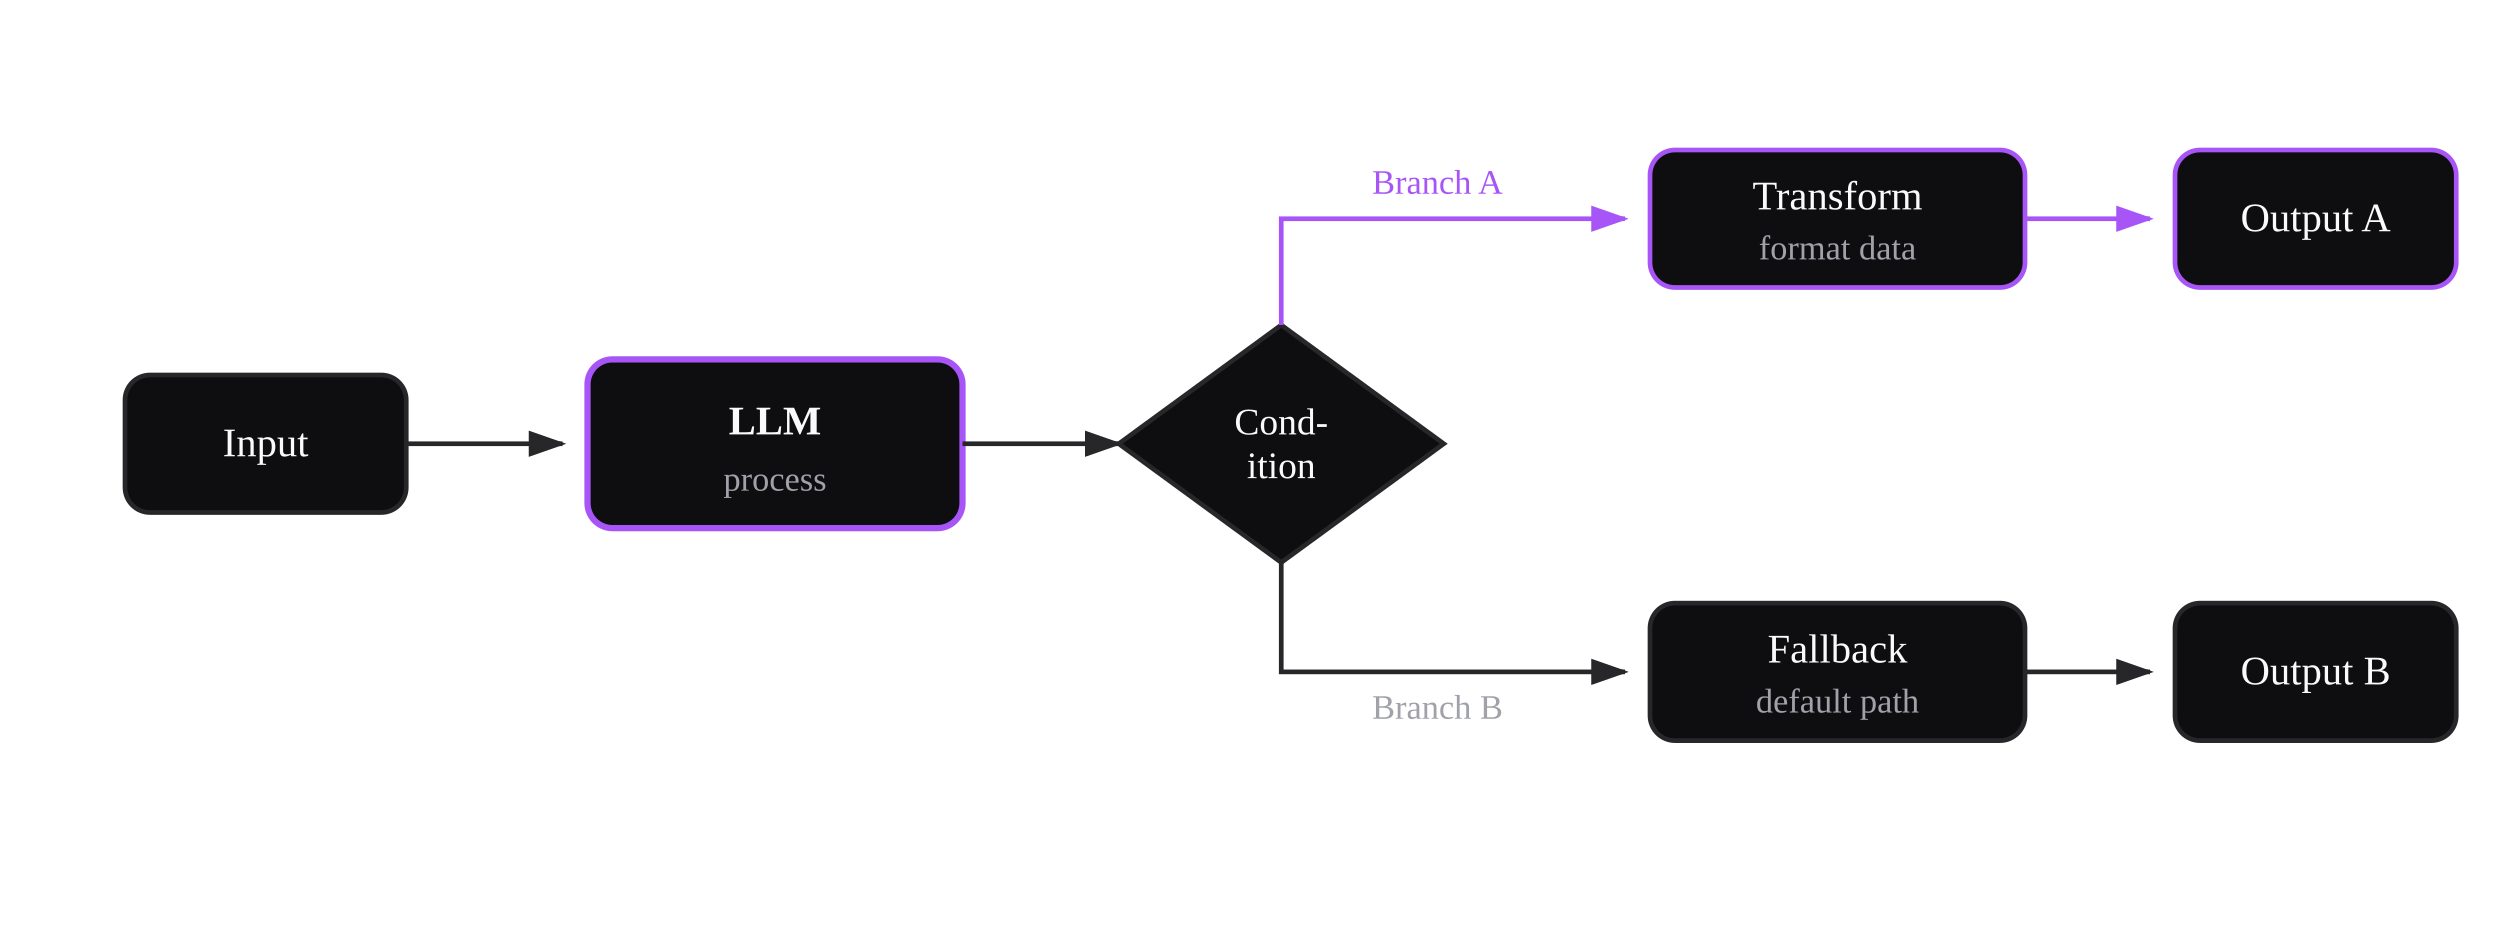
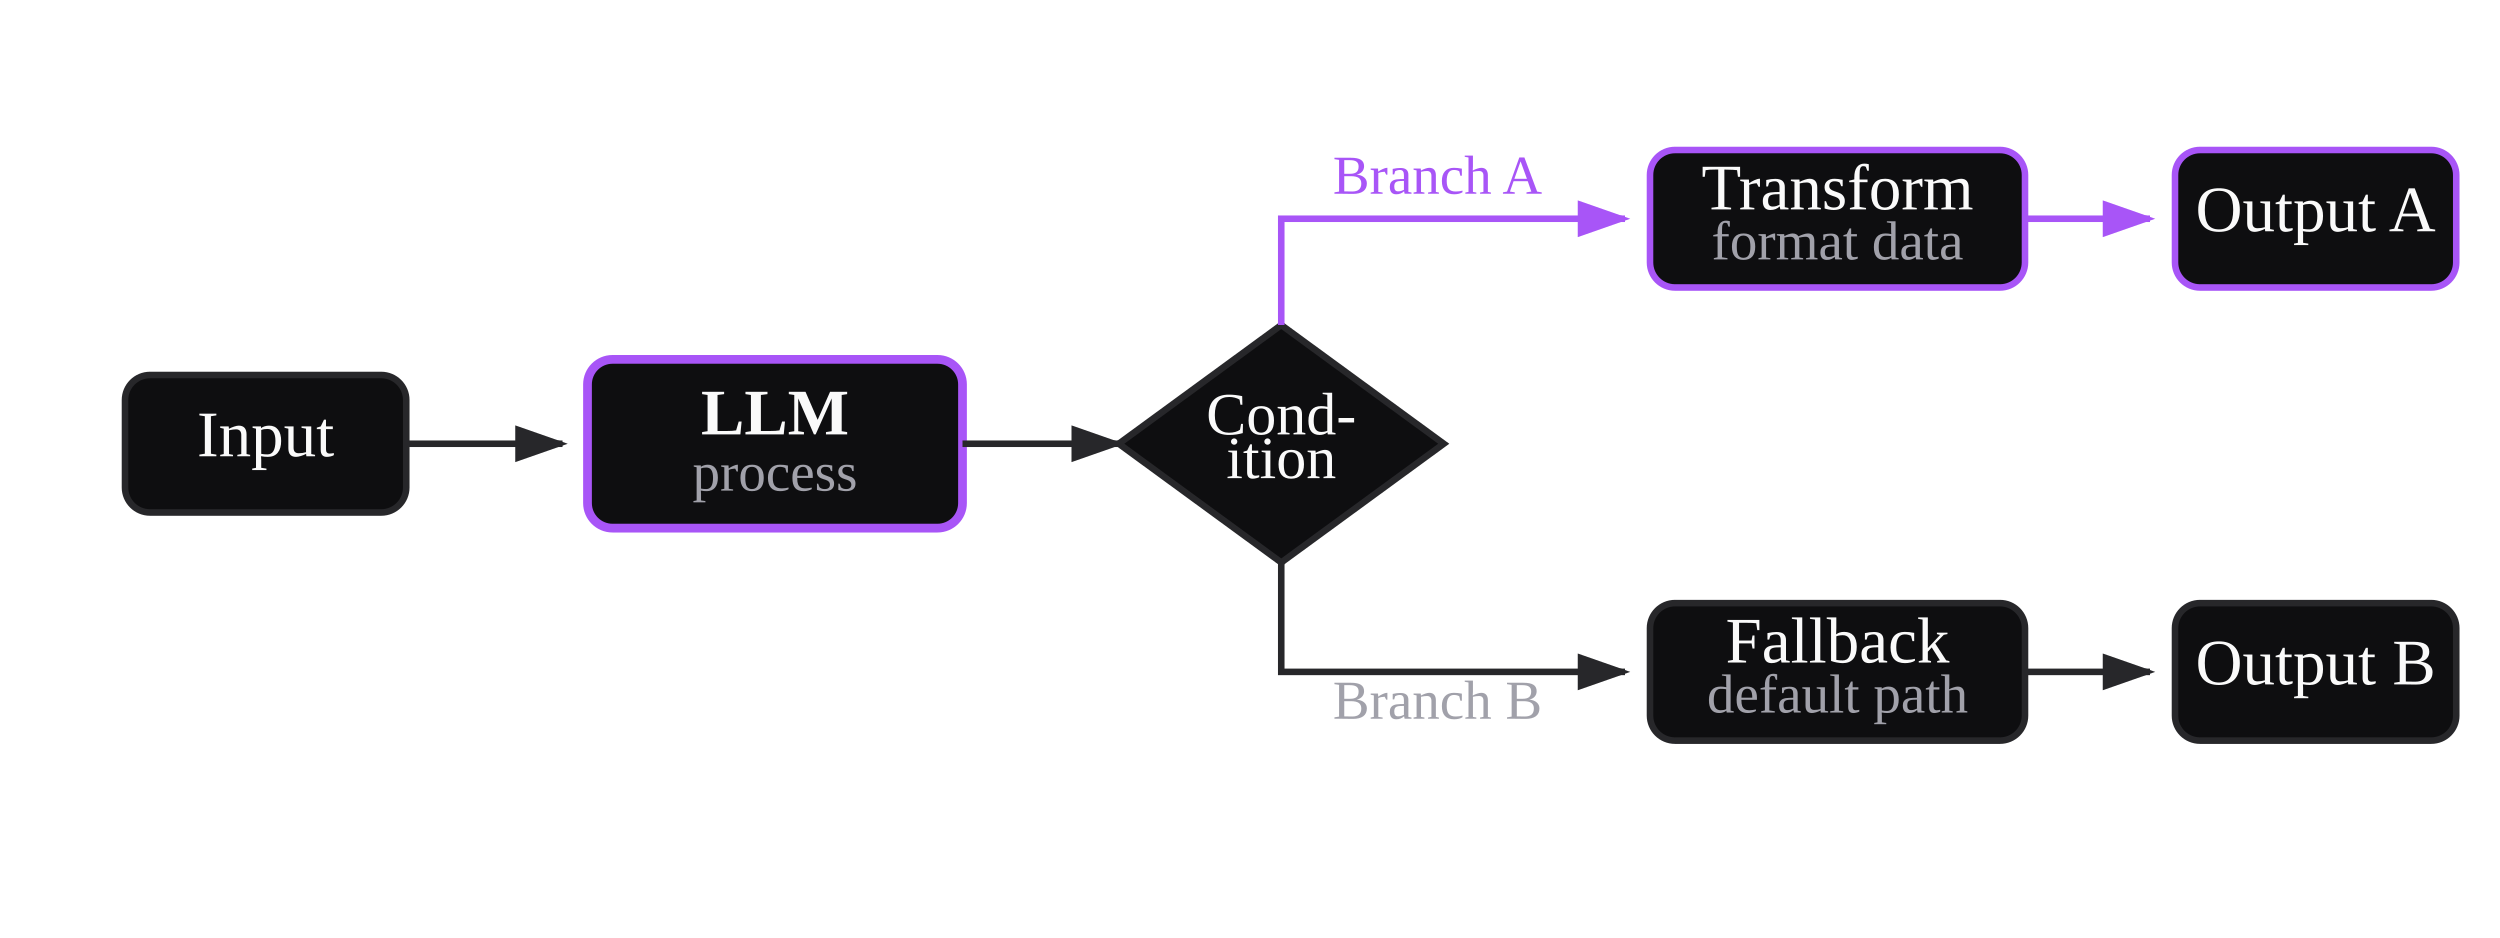
- <svg xmlns="http://www.w3.org/2000/svg" id="workflow-execution" viewBox="0 0 800 300" width="100%" height="100%">
+ <svg xmlns="http://www.w3.org/2000/svg" id="workflow-execution" viewBox="0 0 800 300" width="800" height="300">
  <defs>
    <marker id="arrow-wf" viewBox="0 0 10 7" refX="9" refY="3.5" markerWidth="8" markerHeight="6" orient="auto-start-reverse">
      <polygon points="0 0, 10 3.5, 0 7" fill="#27272A" />
    </marker>
    <marker id="arrow-brand-wf" viewBox="0 0 10 7" refX="9" refY="3.5" markerWidth="8" markerHeight="6" orient="auto-start-reverse">
      <polygon points="0 0, 10 3.5, 0 7" fill="#A855F7" />
    </marker>
  </defs>
-   <rect x="40" y="120" width="90" height="44" rx="8" fill="#0E0E10" stroke="#27272A" stroke-width="1.5" />
-   <text x="85" y="146" text-anchor="middle" fill="#FAFAFA" font-size="13" font-weight="500">Input</text>
-   <line x1="130" y1="142" x2="180" y2="142" stroke="#27272A" stroke-width="1.5" marker-end="url(#arrow-wf)" />
-   <rect x="188" y="115" width="120" height="54" rx="8" fill="#0E0E10" stroke="#A855F7" stroke-width="2" />
-   <text x="248" y="139" text-anchor="middle" fill="#FAFAFA" font-size="13" font-weight="600">LLM</text>
-   <text x="248" y="157" text-anchor="middle" fill="#A1A1AA" font-size="11">process</text>
-   <line x1="308" y1="142" x2="358" y2="142" stroke="#27272A" stroke-width="1.5" marker-end="url(#arrow-wf)" />
-   <polygon points="410,104 462,142 410,180 358,142" fill="#0E0E10" stroke="#27272A" stroke-width="1.5" />
-   <text x="410" y="139" text-anchor="middle" fill="#FAFAFA" font-size="12" font-weight="500">Cond-</text>
-   <text x="410" y="153" text-anchor="middle" fill="#FAFAFA" font-size="12" font-weight="500">ition</text>
-   <polyline points="410,104 410,70 520,70" fill="none" stroke="#A855F7" stroke-width="1.5" marker-end="url(#arrow-brand-wf)" />
-   <text x="460" y="62" text-anchor="middle" fill="#A855F7" font-size="11" font-weight="500">Branch A</text>
-   <rect x="528" y="48" width="120" height="44" rx="8" fill="#0E0E10" stroke="#A855F7" stroke-width="1.5" />
-   <text x="588" y="67" text-anchor="middle" fill="#FAFAFA" font-size="13" font-weight="500">Transform</text>
-   <text x="588" y="83" text-anchor="middle" fill="#A1A1AA" font-size="11">format data</text>
-   <line x1="648" y1="70" x2="688" y2="70" stroke="#A855F7" stroke-width="1.5" marker-end="url(#arrow-brand-wf)" />
-   <rect x="696" y="48" width="90" height="44" rx="8" fill="#0E0E10" stroke="#A855F7" stroke-width="1.5" />
-   <text x="741" y="74" text-anchor="middle" fill="#FAFAFA" font-size="13" font-weight="500">Output A</text>
-   <polyline points="410,180 410,215 520,215" fill="none" stroke="#27272A" stroke-width="1.5" marker-end="url(#arrow-wf)" />
-   <text x="460" y="230" text-anchor="middle" fill="#A1A1AA" font-size="11" font-weight="500">Branch B</text>
-   <rect x="528" y="193" width="120" height="44" rx="8" fill="#0E0E10" stroke="#27272A" stroke-width="1.5" />
-   <text x="588" y="212" text-anchor="middle" fill="#FAFAFA" font-size="13" font-weight="500">Fallback</text>
-   <text x="588" y="228" text-anchor="middle" fill="#A1A1AA" font-size="11">default path</text>
-   <line x1="648" y1="215" x2="688" y2="215" stroke="#27272A" stroke-width="1.5" marker-end="url(#arrow-wf)" />
-   <rect x="696" y="193" width="90" height="44" rx="8" fill="#0E0E10" stroke="#27272A" stroke-width="1.5" />
-   <text x="741" y="219" text-anchor="middle" fill="#FAFAFA" font-size="13" font-weight="500">Output B</text>
+   <rect x="40" y="120" width="90" height="44" rx="8" fill="#0E0E10" stroke="#27272A" stroke-width="2.1" />
+   <text x="85" y="146" text-anchor="middle" fill="#FAFAFA" font-size="20.8" font-weight="500">Input</text>
+   <line x1="130" y1="142" x2="180" y2="142" stroke="#27272A" stroke-width="2.1" marker-end="url(#arrow-wf)" />
+   <rect x="188" y="115" width="120" height="54" rx="8" fill="#0E0E10" stroke="#A855F7" stroke-width="2.8" />
+   <text x="248" y="139" text-anchor="middle" fill="#FAFAFA" font-size="20.8" font-weight="600">LLM</text>
+   <text x="248" y="157" text-anchor="middle" fill="#A1A1AA" font-size="17.6">process</text>
+   <line x1="308" y1="142" x2="358" y2="142" stroke="#27272A" stroke-width="2.1" marker-end="url(#arrow-wf)" />
+   <polygon points="410,104 462,142 410,180 358,142" fill="#0E0E10" stroke="#27272A" stroke-width="2.1" />
+   <text x="410" y="139" text-anchor="middle" fill="#FAFAFA" font-size="19.2" font-weight="500">Cond-</text>
+   <text x="410" y="153" text-anchor="middle" fill="#FAFAFA" font-size="19.2" font-weight="500">ition</text>
+   <polyline points="410,104 410,70 520,70" fill="none" stroke="#A855F7" stroke-width="2.1" marker-end="url(#arrow-brand-wf)" />
+   <text x="460" y="62" text-anchor="middle" fill="#A855F7" font-size="17.6" font-weight="500">Branch A</text>
+   <rect x="528" y="48" width="120" height="44" rx="8" fill="#0E0E10" stroke="#A855F7" stroke-width="2.1" />
+   <text x="588" y="67" text-anchor="middle" fill="#FAFAFA" font-size="20.8" font-weight="500">Transform</text>
+   <text x="588" y="83" text-anchor="middle" fill="#A1A1AA" font-size="17.6">format data</text>
+   <line x1="648" y1="70" x2="688" y2="70" stroke="#A855F7" stroke-width="2.1" marker-end="url(#arrow-brand-wf)" />
+   <rect x="696" y="48" width="90" height="44" rx="8" fill="#0E0E10" stroke="#A855F7" stroke-width="2.1" />
+   <text x="741" y="74" text-anchor="middle" fill="#FAFAFA" font-size="20.8" font-weight="500">Output A</text>
+   <polyline points="410,180 410,215 520,215" fill="none" stroke="#27272A" stroke-width="2.1" marker-end="url(#arrow-wf)" />
+   <text x="460" y="230" text-anchor="middle" fill="#A1A1AA" font-size="17.6" font-weight="500">Branch B</text>
+   <rect x="528" y="193" width="120" height="44" rx="8" fill="#0E0E10" stroke="#27272A" stroke-width="2.1" />
+   <text x="588" y="212" text-anchor="middle" fill="#FAFAFA" font-size="20.8" font-weight="500">Fallback</text>
+   <text x="588" y="228" text-anchor="middle" fill="#A1A1AA" font-size="17.6">default path</text>
+   <line x1="648" y1="215" x2="688" y2="215" stroke="#27272A" stroke-width="2.1" marker-end="url(#arrow-wf)" />
+   <rect x="696" y="193" width="90" height="44" rx="8" fill="#0E0E10" stroke="#27272A" stroke-width="2.1" />
+   <text x="741" y="219" text-anchor="middle" fill="#FAFAFA" font-size="20.8" font-weight="500">Output B</text>
</svg>
